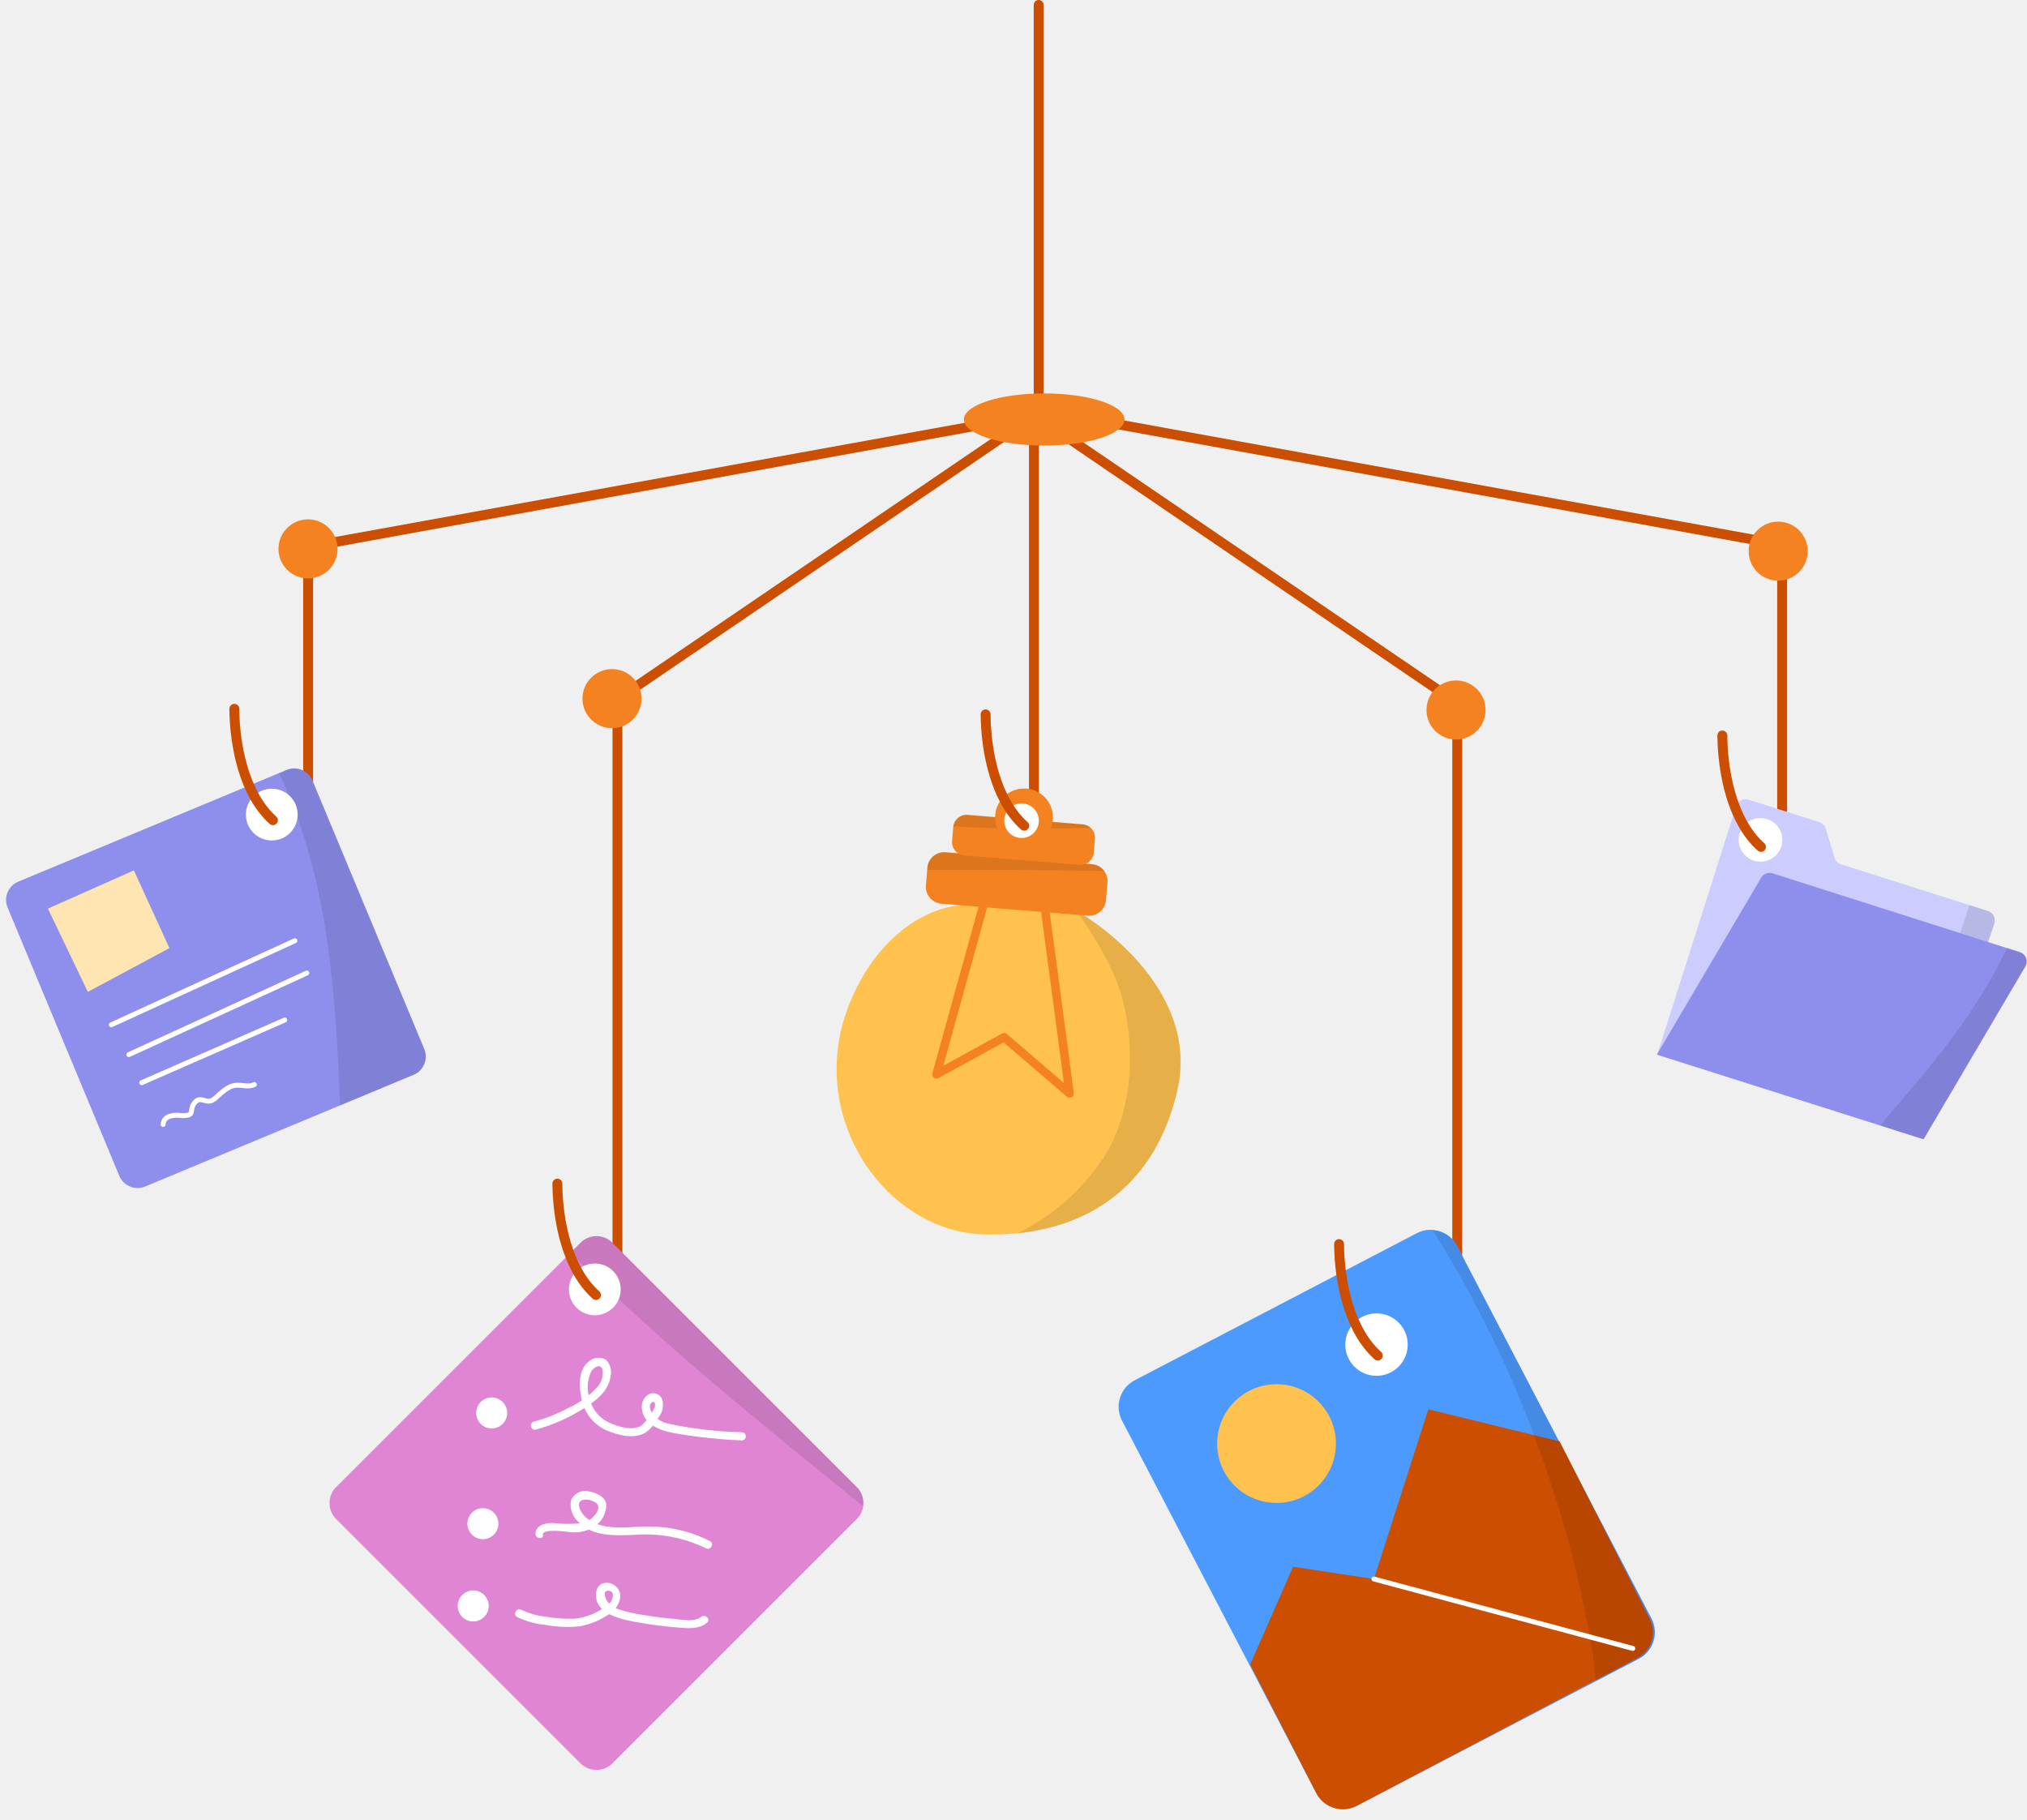
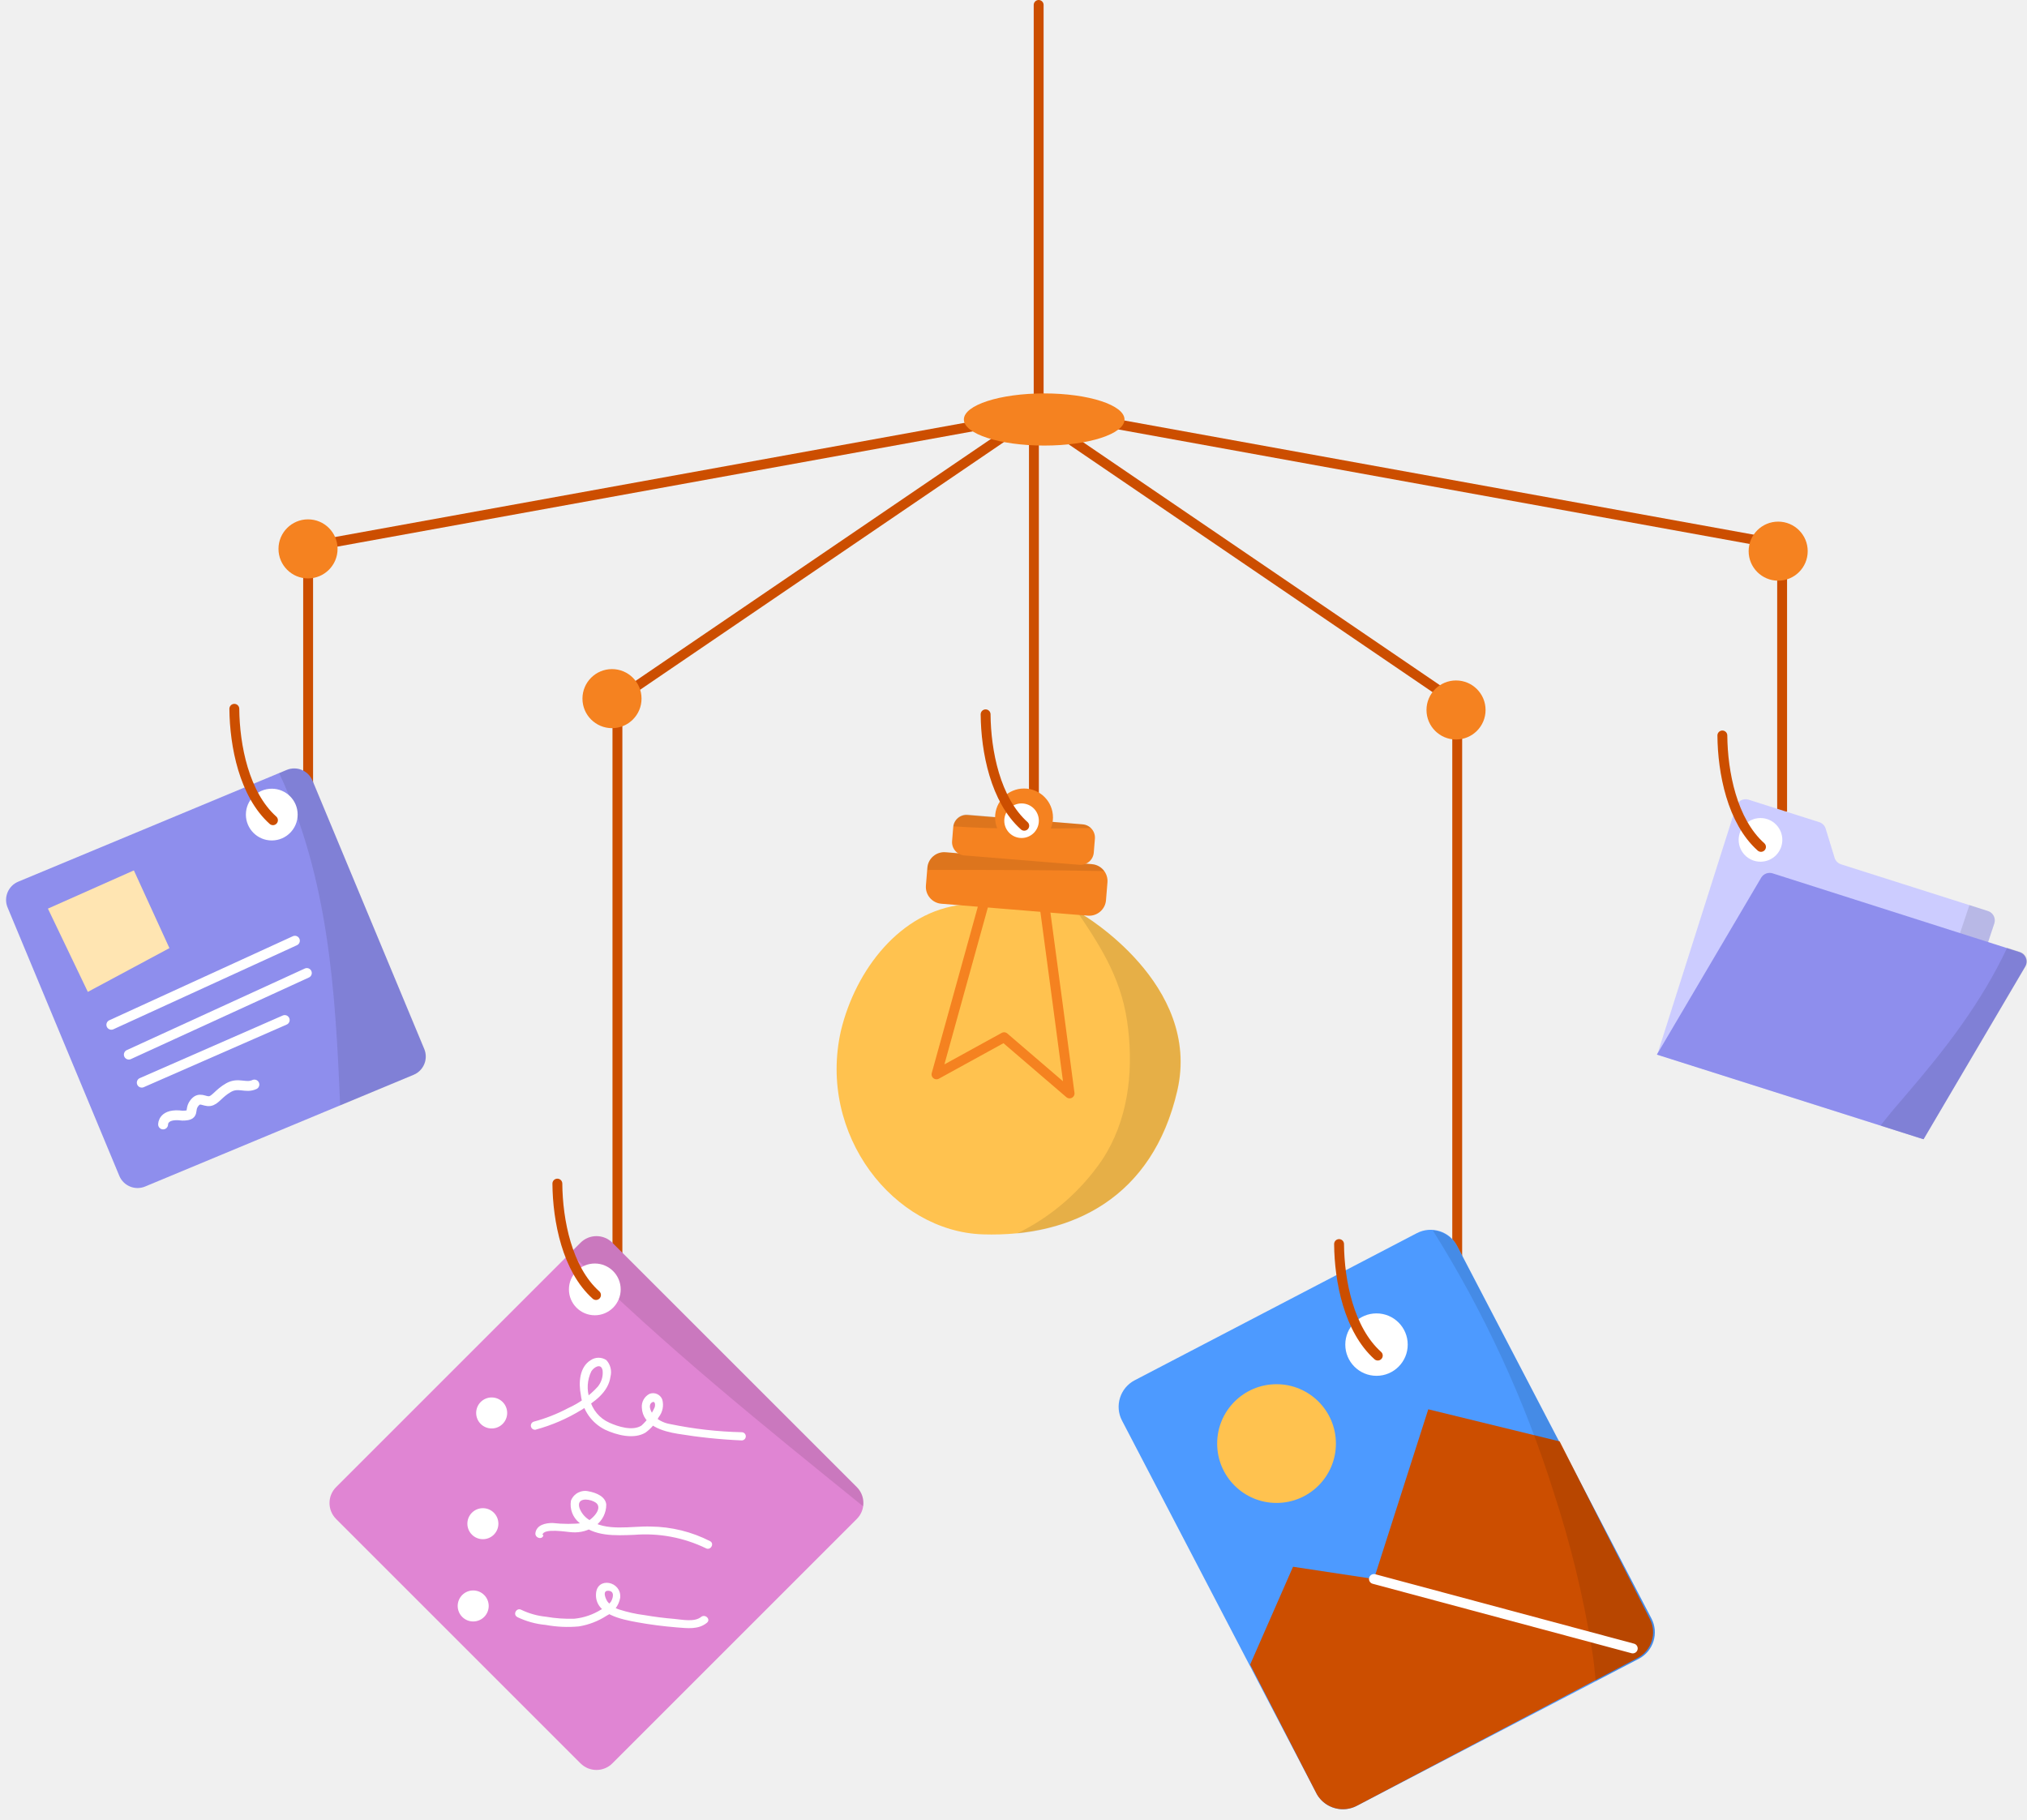
<svg xmlns="http://www.w3.org/2000/svg" width="205.189" height="184.234" viewBox="0 0 205.189 184.234">
  <defs>
-     <style>.a,.b,.j,.l{fill:none;}.a,.b{stroke:#cc4e00;}.a{stroke-miterlimit:10;}.b,.j,.l{stroke-linecap:round;stroke-linejoin:round;}.c{fill:#f58220;}.d{fill:#ccf;}.e{opacity:0.1;}.f{fill:#8e8eed;}.g{fill:#4d9aff;}.h{fill:#cc4e00;}.i{fill:#ffc24f;}.j{stroke:#fff;stroke-width:0.5px;}.k{fill:#fff;}.l{stroke:#f58220;stroke-width:0.86px;}.m{fill:#ffe5b2;}.n{fill:#e085d3;}</style>
+     <style>.a,.b,.j,.l{fill:none;}.a,.b{stroke:#cc4e00;}.a{stroke-miterlimit:10;}.b,.j,.l{stroke-linecap:round;stroke-linejoin:round;}.c{fill:#f58220;}.d{fill:#ccf;}.e{opacity:0.1;}.f{fill:#8e8eed;}.g{fill:#4d9aff;}.h{fill:#cc4e00;}.i{fill:#ffc24f;}.j{stroke:#fff;strokeWidth:0.5px;}.k{fill:#fff;}.l{stroke:#f58220;strokeWidth:0.86px;}.m{fill:#ffe5b2;}.n{fill:#e085d3;}</style>
  </defs>
  <g transform="translate(0.261 -3.82)">
    <path class="a" d="M62.24,136.22V74.61L104.11,46.1" />
    <path class="a" d="M147.25,136.59V74.99L105.38,46.47" />
    <path class="a" d="M106.94,45.7l73.2,13.28V86" />
    <path class="a" d="M104.13,45.91,30.93,59.19V86.22" />
    <line class="a" y1="40.14" transform="translate(104.4 46.21)" />
    <line class="b" y1="40.14" transform="translate(104.88 4.32)" />
    <ellipse class="c" cx="8.13" cy="2.64" rx="8.13" ry="2.64" transform="translate(97.31 43.65)" />
    <path class="d" d="M194.39,119.14l-26.89-8.55,8-25.19a1,1,0,0,1,1.21-.63l7.2,2.29a1,1,0,0,1,.63.63l.92,3a1,1,0,0,0,.63.63L201,96.06a1,1,0,0,1,.63,1.22Z" />
    <path class="e" d="M201,96.06l-1.9-.61a202.385,202.385,0,0,1-8.81,22.39l4.08,1.3,7.26-21.86A1,1,0,0,0,201,96.06Z" />
    <path class="f" d="M194.46,119.16l-27-8.57,10.57-17.93a1,1,0,0,1,1.12-.43l25.08,8a1,1,0,0,1,.54,1.41Z" />
    <path class="e" d="M204.27,100.2l-1.35-.43c-2.62,5.57-6.25,10.26-10.27,14.93-.87,1-1.71,2-2.55,3.07l4.36,1.39,10.35-17.55a1,1,0,0,0-.54-1.41Z" />
    <circle class="c" cx="2.99" cy="2.99" r="2.99" transform="translate(176.75 56.63)" />
    <circle class="c" cx="2.99" cy="2.99" r="2.99" transform="translate(144.14 72.71)" />
    <circle class="c" cx="2.99" cy="2.99" r="2.99" transform="translate(58.7 71.56)" />
    <circle class="c" cx="2.99" cy="2.99" r="2.99" transform="translate(27.93 56.4)" />
    <rect class="g" width="38.26" height="48.6" rx="3.03" transform="translate(111.918 144.96) rotate(-27.54)" />
    <path class="h" d="M126.29,172.34l4.34-9.9,8.19,1.24,5.5-17.18,13.3,3.25,9.14,18a2.94,2.94,0,0,1-1.26,3.93L137.16,186.6a3.05,3.05,0,0,1-4.1-1.1Z" />
    <path class="e" d="M166.9,167.67,147.24,130a3,3,0,0,0-2.46-1.61A114.221,114.221,0,0,1,157,154.85a104.789,104.789,0,0,1,3.89,16c.17,1,.28,2.1.38,3.16l4.34-2.26a3,3,0,0,0,1.29-4.08Z" />
    <circle class="i" cx="6.01" cy="6.01" r="6.01" transform="translate(122.95 143.96)" />
    <line class="j" x2="26.2" y2="7.03" transform="translate(138.82 163.68)" />
    <circle class="k" cx="3.16" cy="3.16" r="3.16" transform="translate(135.92 136.79)" />
    <path class="b" d="M139.21,141.06c-2.92-2.61-3.89-7.54-3.92-11.29" />
    <path class="i" d="M109.24,96.36s12.17,7.07,9.68,17.88-10.62,14.83-19.66,14.55-16.77-10.08-14.4-20.6c1.49-6.22,6.06-12.11,12.31-12.78C102.88,95.7,109.24,96.36,109.24,96.36Z" />
    <path class="e" d="M109.24,96.36h-.3c2.48,3.69,4.49,6.92,5,11.66.53,4.53-.06,9.29-2.6,13.18a22.2,22.2,0,0,1-8.67,7.51c7.6-.76,14-5,16.22-14.44C121.41,103.43,109.24,96.36,109.24,96.36Z" />
    <rect class="c" width="18.29" height="5.23" rx="1.71" transform="translate(111.558 96.663) rotate(-175.34)" />
    <path class="e" d="M93.84,91.89c5.89,0,11.79,0,17.68.12a1.71,1.71,0,0,0-1.24-.7L95.46,90.1a1.71,1.71,0,0,0-1.84,1.57v.24Z" />
    <rect class="c" width="14.39" height="4.11" rx="1.35" transform="translate(110.35 91.485) rotate(-175.34)" />
    <path class="e" d="M110.17,87.65a1.41,1.41,0,0,0-.82-.37l-11.66-1a1.35,1.35,0,0,0-1.45,1.2C100.86,87.8,105.52,87.71,110.17,87.65Z" />
    <path class="l" d="M105.54,96c.07.4,2.47,18.52,2.47,18.52l-6.63-5.69-6.84,3.76,4.75-17.15" />
    <circle class="c" cx="2.93" cy="2.93" r="2.93" transform="translate(100.47 83.65)" />
    <circle class="k" cx="1.75" cy="1.75" r="1.75" transform="translate(101.4 85.16)" />
    <path class="b" d="M103.42,87.42c-2.92-2.61-3.88-7.53-3.91-11.28" />
    <circle class="k" cx="2.21" cy="2.21" r="2.21" transform="translate(175.74 86.64)" />
    <path class="b" d="M178,89.56c-2.92-2.6-3.88-7.53-3.91-11.28" />
    <rect class="f" width="33.43" height="33.43" rx="2" transform="translate(-0.261 93.85) rotate(-22.6)" />
    <path class="e" d="M28.76,81.77,28,82.1c5,10.61,5.7,22.12,6.17,33.64l7.47-3.11A2,2,0,0,0,42.69,110L31.38,82.85a2,2,0,0,0-2.62-1.08Z" />
    <path class="m" d="M4.59,95.81l4.04,8.43,8.26-4.43-3.6-7.87Z" />
    <line class="j" y1="8.51" x2="18.58" transform="translate(11.01 99.06)" />
    <line class="j" y1="8.26" x2="18.02" transform="translate(12.78 102.33)" />
    <line class="j" y1="6.34" x2="14.47" transform="translate(14.09 107.09)" />
    <path class="j" d="M16.25,117.66s-.05-1.16,1.94-.89c1.36,0,.66-.5,1.2-1.24s1-.16,1.57-.23.91-.8,1.92-1.37,1.72.1,2.61-.31" />
    <rect class="n" width="39.55" height="39.55" rx="2.28" transform="translate(32.15 155.991) rotate(-45)" />
    <path class="e" d="M57.65,130.83C66.9,140,77,148.14,87.11,156.32a2.25,2.25,0,0,0-.63-1.95L61.73,129.63a2.28,2.28,0,0,0-3.22,0l-1,1Z" />
    <path class="k" d="M54,148.55a17.65,17.65,0,0,0,4.61-2c1.28-.8,2.71-1.76,2.93-3.37a1.8,1.8,0,0,0-.42-1.66,1.42,1.42,0,0,0-1.58,0c-1.17.71-1.24,2.35-1,3.54A4.46,4.46,0,0,0,61,148.57c1.17.54,2.9,1,4.08.29a4.43,4.43,0,0,0,1.34-1.57,2,2,0,0,0,.36-1.78,1,1,0,0,0-1.28-.58,1.44,1.44,0,0,0-.79,1.4c.08,1.85,2.17,2.41,3.64,2.65a53.936,53.936,0,0,0,6.47.67.415.415,0,0,0,0-.83A40,40,0,0,1,67.6,148a3.16,3.16,0,0,1-1.54-.71c-.28-.27-.83-1.13-.34-1.48.32-.22.38.21.29.49a5.58,5.58,0,0,1-1.34,1.85c-.9.57-2.35.11-3.24-.29a3.51,3.51,0,0,1-2-2.41,3.67,3.67,0,0,1,.17-2.8c.3-.46,1-.84,1.14-.08a2.21,2.21,0,0,1-.49,1.64,9.09,9.09,0,0,1-3,2.17,16.57,16.57,0,0,1-3.48,1.37.42.42,0,0,0,.22.81Z" />
    <path class="k" d="M54.65,159.21c.11-.72,2.48-.28,3-.26a3.62,3.62,0,0,0,2.41-.69,2.64,2.64,0,0,0,1.05-2.12c-.08-.82-1.05-1.2-1.76-1.33a1.54,1.54,0,0,0-1.82.95,2.39,2.39,0,0,0,.83,2.21c1.49,1.45,3.66,1.31,5.58,1.24a14.07,14.07,0,0,1,7.26,1.36c.47.25.89-.47.42-.72a13.47,13.47,0,0,0-6-1.48c-2-.07-4.54.56-6.31-.72a2.42,2.42,0,0,1-.9-1.12c-.35-1.06.8-1,1.43-.7,1.24.56-.29,2-1,2.18a14,14,0,0,1-3.17,0c-.67,0-1.6.17-1.73,1-.08.53.72.75.81.22Z" />
    <path class="k" d="M52.07,167.52a8.36,8.36,0,0,0,2.91.81,12.22,12.22,0,0,0,3.36.15,7.32,7.32,0,0,0,2.8-1.08,2.51,2.51,0,0,0,1.38-1.82c.16-1.68-2.36-2.18-2.45-.39-.11,2.1,2.66,2.59,4.17,2.87,1.32.24,2.65.41,4,.52,1.06.08,2.19.25,3.06-.47.42-.34-.17-.92-.59-.59-.67.55-1.93.27-2.71.2-1-.08-2-.21-3-.38a14.151,14.151,0,0,1-2.58-.57,2.53,2.53,0,0,1-1.17-.78c-.18-.24-.6-1.16.08-1.12s.45.79.25,1.11a2.58,2.58,0,0,1-1,.8,6.3,6.3,0,0,1-2.68.92,14,14,0,0,1-2.89-.2,7.46,7.46,0,0,1-2.5-.7c-.47-.26-.89.46-.42.72Z" />
    <circle class="k" cx="1.57" cy="1.57" r="1.57" transform="translate(47.94 145.3)" />
    <circle class="k" cx="1.57" cy="1.57" r="1.57" transform="translate(47.05 156.51)" />
    <circle class="k" cx="1.57" cy="1.57" r="1.57" transform="translate(46.07 164.84)" />
    <circle class="k" cx="2.62" cy="2.62" r="2.62" transform="translate(57.33 131.74)" />
    <path class="b" d="M60.07,134.93c-2.92-2.61-3.88-7.53-3.91-11.28" />
    <circle class="k" cx="2.62" cy="2.62" r="2.62" transform="translate(24.63 83.67)" />
    <path class="b" d="M27.37,86.86c-2.91-2.61-3.88-7.53-3.91-11.28" />
  </g>
</svg>
